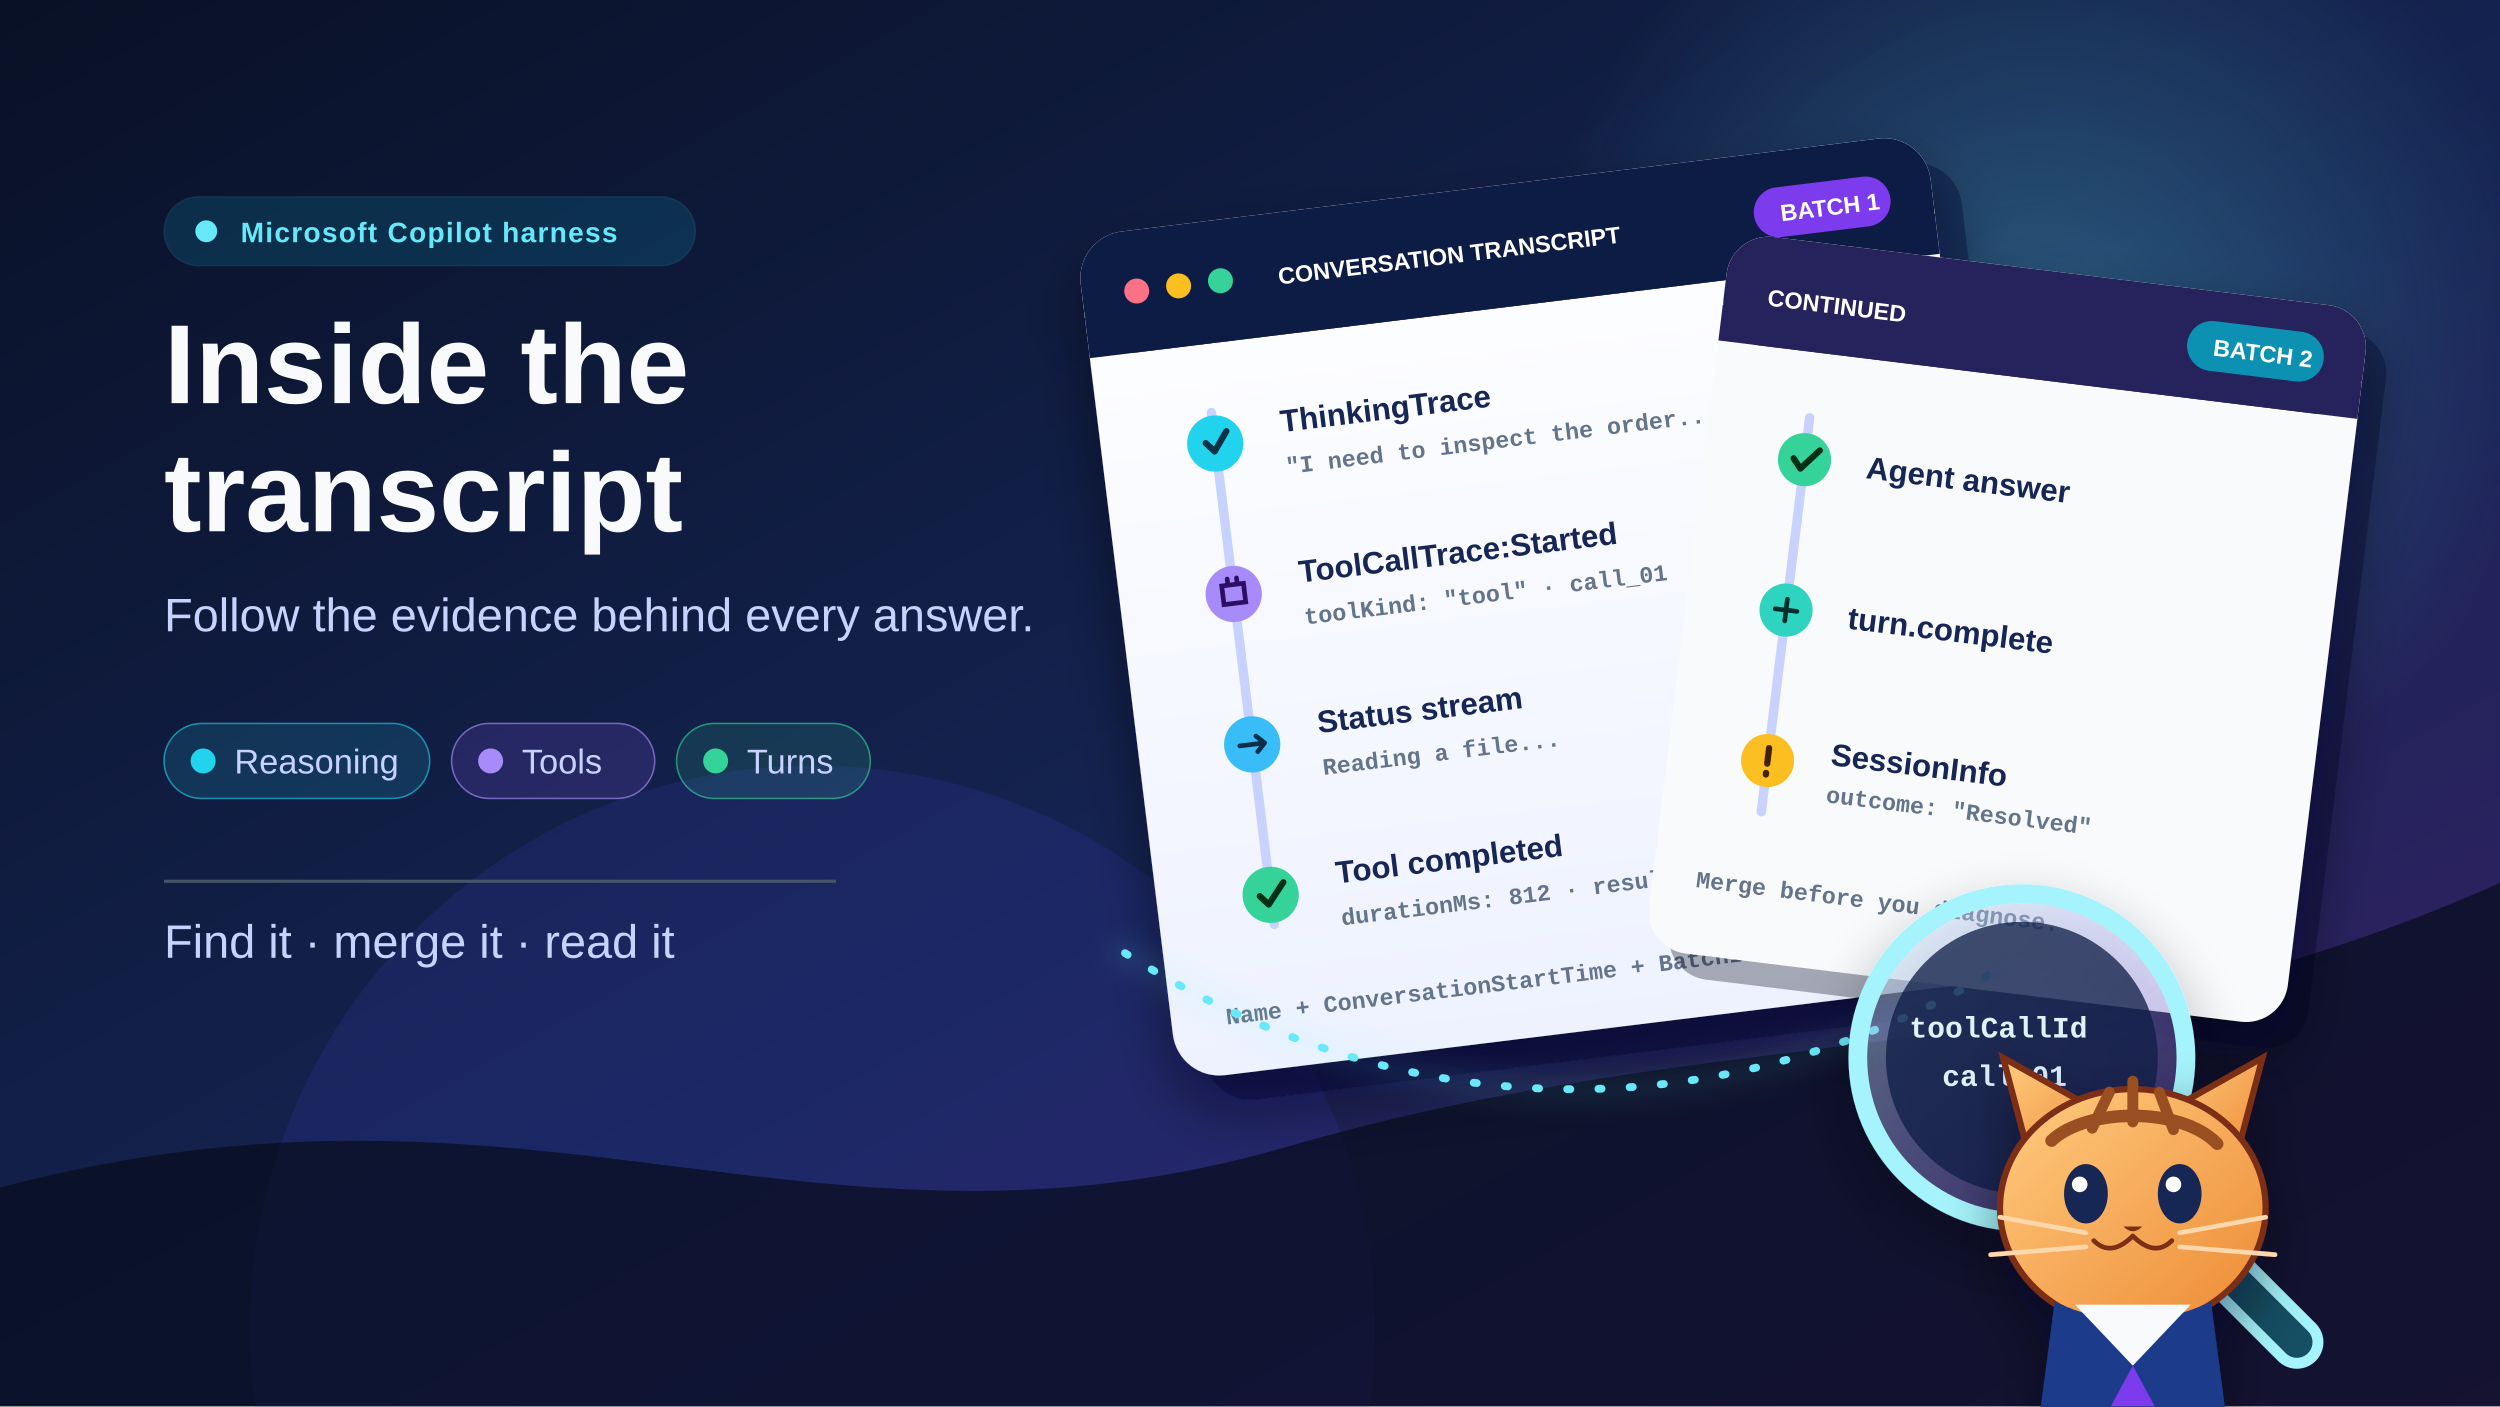
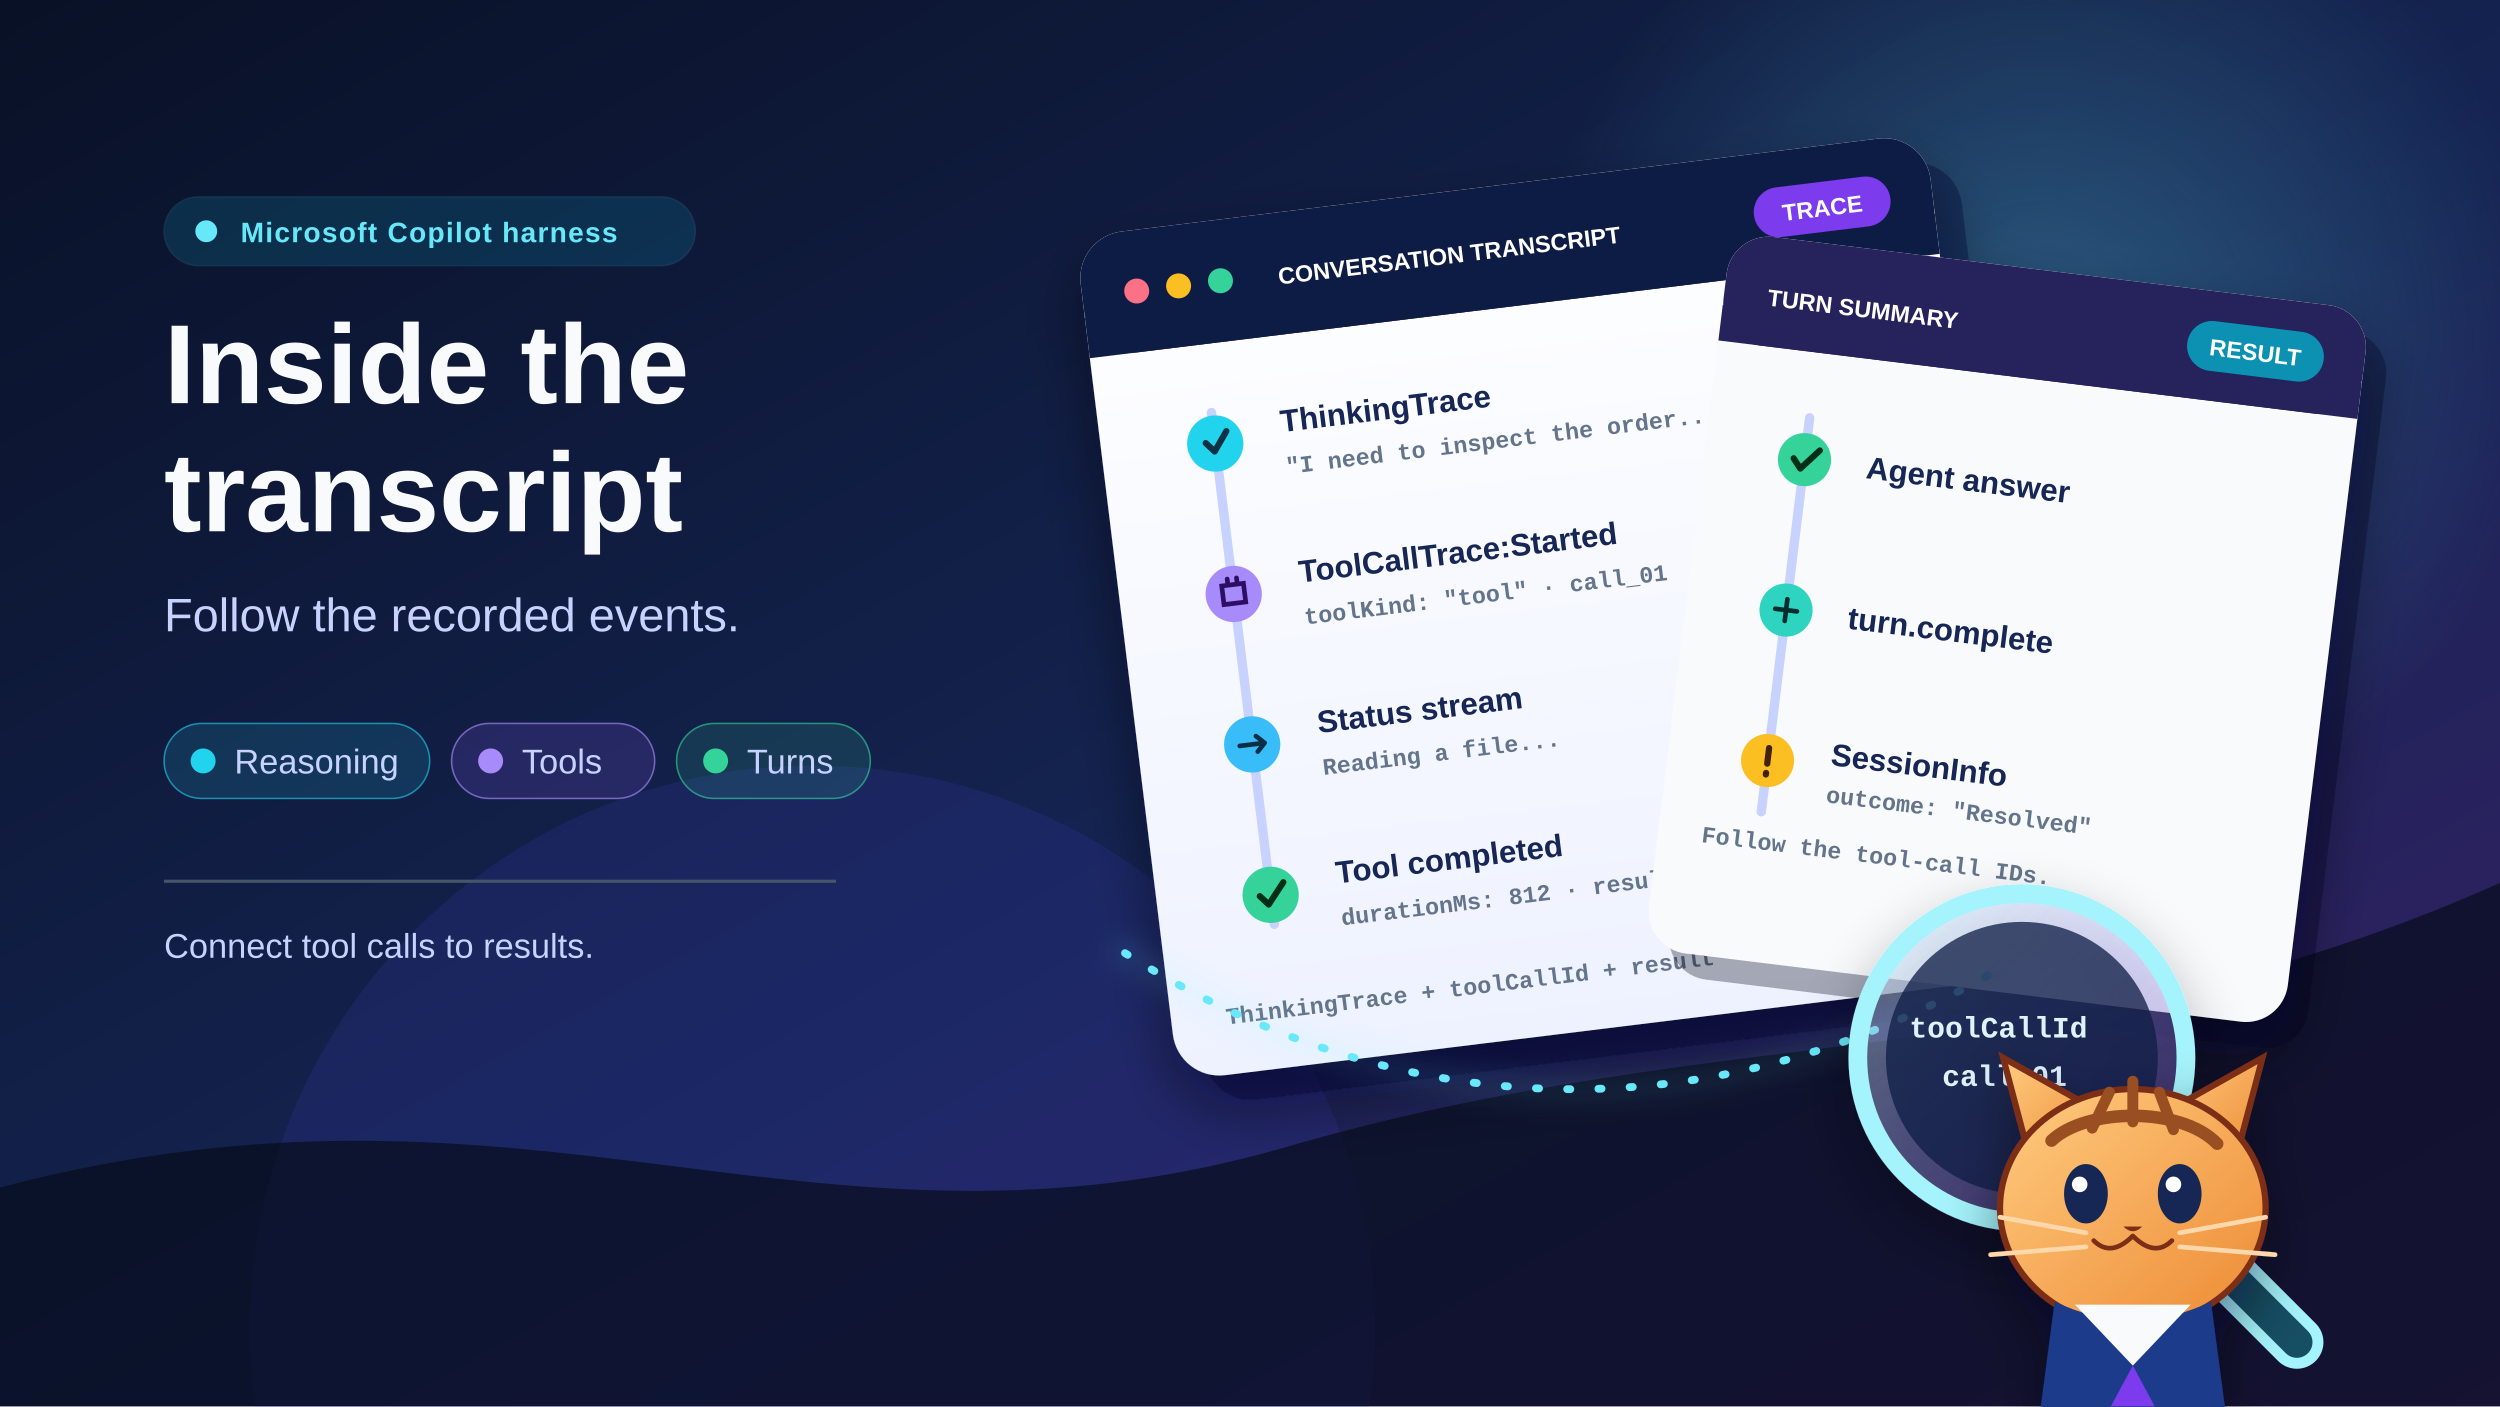
<svg xmlns="http://www.w3.org/2000/svg" width="1600" height="900" viewBox="0 0 1600 900" role="img" aria-labelledby="title desc">
  <defs>
    <linearGradient id="background" x1="0" y1="0" x2="1" y2="1">
      <stop offset="0" stop-color="#091126" />
      <stop offset="0.55" stop-color="#152453" />
      <stop offset="1" stop-color="#392067" />
    </linearGradient>
    <radialGradient id="glow" cx="50%" cy="50%" r="50%">
      <stop offset="0" stop-color="#67e8f9" stop-opacity="0.8" />
      <stop offset="1" stop-color="#67e8f9" stop-opacity="0" />
    </radialGradient>
    <linearGradient id="paper" x1="0" y1="0" x2="0" y2="1">
      <stop offset="0" stop-color="#ffffff" />
      <stop offset="1" stop-color="#eef2ff" />
    </linearGradient>
    <linearGradient id="lens" x1="0" y1="0" x2="1" y2="1">
      <stop offset="0" stop-color="#cffafe" stop-opacity="0.38" />
      <stop offset="1" stop-color="#8b5cf6" stop-opacity="0.24" />
    </linearGradient>
    <linearGradient id="cat" x1="0" y1="0" x2="1" y2="1">
      <stop offset="0" stop-color="#ffcc80" />
      <stop offset="1" stop-color="#ed8a34" />
    </linearGradient>
    <filter id="shadow" x="-30%" y="-30%" width="160%" height="180%">
      <feDropShadow dx="0" dy="18" stdDeviation="18" flood-color="#030712" flood-opacity="0.45" />
    </filter>
    <filter id="softGlow" x="-100%" y="-100%" width="300%" height="300%">
      <feGaussianBlur stdDeviation="9" result="blur" />
      <feMerge>
        <feMergeNode in="blur" />
        <feMergeNode in="SourceGraphic" />
      </feMerge>
    </filter>
    <style>
      .eyebrow { font: 700 24px "Segoe UI", Arial, sans-serif; letter-spacing: 4px; fill: #67e8f9; }
      .badge { font: 700 18px "Segoe UI", Arial, sans-serif; letter-spacing: 0.8px; fill: #67e8f9; }
      .headline { font: 750 72px "Segoe UI", Arial, sans-serif; fill: #f8fafc; }
      .subhead { font: 400 30px "Segoe UI", Arial, sans-serif; fill: #c7d2fe; }
      .chip { font: 500 22px "Segoe UI", Arial, sans-serif; fill: #c7d2fe; }
      .event { font: 700 20px "Segoe UI", Arial, sans-serif; fill: #172554; }
      .detail { font: 600 15px Consolas, "Courier New", monospace; fill: #64748b; }
      .batch { font: 700 15px "Segoe UI", Arial, sans-serif; fill: #ffffff; }
      .lensText { font: 700 19px Consolas, "Courier New", monospace; fill: #e0f2fe; }
    </style>
  </defs>
  <rect width="1600" height="900" fill="url(#background)" />
  <circle cx="1305" cy="218" r="330" fill="url(#glow)" opacity="0.34" />
  <circle cx="520" cy="850" r="360" fill="#4f46e5" opacity="0.13" />
  <path d="M0 760 C340 670 520 820 820 735 C1110 650 1320 690 1600 565 V900 H0 Z" fill="#070d1d" opacity="0.72" />
  <g transform="translate(105 126)">
    <rect width="340" height="44" rx="22" fill="#0891b2" opacity="0.2" stroke="#67e8f9" stroke-opacity="0.55" />
    <circle cx="27" cy="22" r="7" fill="#67e8f9" />
    <text x="49" y="29" class="badge">Microsoft Copilot harness</text>
    <text x="0" y="132" class="headline">Inside the</text>
    <text x="0" y="214" class="headline">transcript</text>
-     <text x="0" y="278" class="subhead">Follow the evidence behind every answer.</text>
+     <text x="0" y="278" class="subhead">Follow the recorded events.</text>
    <g transform="translate(0 337)">
      <rect width="170" height="48" rx="24" fill="#22d3ee" fill-opacity="0.14" stroke="#22d3ee" stroke-opacity="0.6" />
      <circle cx="25" cy="24" r="8" fill="#22d3ee" />
      <text x="45" y="32" class="chip">Reasoning</text>
      <rect x="184" width="130" height="48" rx="24" fill="#8b5cf6" fill-opacity="0.17" stroke="#a78bfa" stroke-opacity="0.65" />
      <circle cx="209" cy="24" r="8" fill="#a78bfa" />
      <text x="229" y="32" class="chip">Tools</text>
      <rect x="328" width="124" height="48" rx="24" fill="#34d399" fill-opacity="0.14" stroke="#34d399" stroke-opacity="0.62" />
      <circle cx="353" cy="24" r="8" fill="#34d399" />
      <text x="373" y="32" class="chip">Turns</text>
    </g>
    <path d="M0 438 H430" stroke="#475569" stroke-width="2" />
-     <text x="0" y="487" class="subhead" font-size="22">Find it  ·  merge it  ·  read it</text>
+     <text x="0" y="487" class="chip">Connect tool calls to results.</text>
  </g>
  <g filter="url(#shadow)">
    <g transform="translate(720 115) rotate(-7 285 280)">
      <rect x="18" y="18" width="548" height="544" rx="30" fill="#0b1224" opacity="0.35" />
      <rect width="548" height="544" rx="30" fill="url(#paper)" />
      <rect width="548" height="78" rx="30" fill="#111c45" />
      <path d="M0 52 H548 V78 H0 Z" fill="#111c45" />
      <circle cx="35" cy="39" r="8" fill="#fb7185" />
      <circle cx="62" cy="39" r="8" fill="#fbbf24" />
      <circle cx="89" cy="39" r="8" fill="#34d399" />
      <text x="126" y="46" class="batch">CONVERSATION TRANSCRIPT</text>
      <rect x="433" y="23" width="88" height="32" rx="16" fill="#7c3aed" />
-       <text x="450" y="45" class="batch">BATCH 1</text>
+       <text x="477" y="45" text-anchor="middle" class="batch">TRACE</text>
      <line x1="73" y1="122" x2="73" y2="452" stroke="#c7d2fe" stroke-width="6" stroke-linecap="round" />
      <g transform="translate(73 142)">
        <circle r="18" fill="#22d3ee" />
        <path d="M-6 -1 L-1 5 L8 -7" fill="none" stroke="#083344" stroke-width="4" stroke-linecap="round" stroke-linejoin="round" />
        <text x="43" y="-2" class="event">ThinkingTrace</text>
        <text x="43" y="25" class="detail">"I need to inspect the order..."</text>
      </g>
      <g transform="translate(73 239)">
        <circle r="18" fill="#a78bfa" />
        <path d="M-7 -6 H7 V6 H-7 Z M-3 -10 V-6 M3 -10 V-6" fill="none" stroke="#2e1065" stroke-width="3" stroke-linecap="round" />
        <text x="43" y="-2" class="event">ToolCallTrace:Started</text>
        <text x="43" y="25" class="detail">toolKind: "tool"  ·  call_01</text>
      </g>
      <g transform="translate(73 336)">
        <circle r="18" fill="#38bdf8" />
        <path d="M-8 0 H8 M3 -5 L8 0 L3 5" fill="none" stroke="#082f49" stroke-width="3" stroke-linecap="round" stroke-linejoin="round" />
        <text x="43" y="-2" class="event">Status stream</text>
        <text x="43" y="25" class="detail">Reading a file...</text>
      </g>
      <g transform="translate(73 433)">
        <circle r="18" fill="#34d399" />
        <path d="M-7 0 L-2 6 L9 -7" fill="none" stroke="#052e16" stroke-width="4" stroke-linecap="round" stroke-linejoin="round" />
        <text x="43" y="-2" class="event">Tool completed</text>
        <text x="43" y="25" class="detail">durationMs: 812  ·  result</text>
      </g>
      <path d="M404 505 H492" stroke="#cbd5e1" stroke-width="3" stroke-linecap="round" />
-       <text x="35" y="512" class="detail">Name + ConversationStartTime + BatchId</text>
+       <text x="35" y="512" class="detail">ThinkingTrace + toolCallId + result</text>
    </g>
    <g transform="translate(1078 172) rotate(7 208 236)">
      <rect x="15" y="15" width="412" height="462" rx="27" fill="#020617" opacity="0.32" />
      <rect width="412" height="462" rx="27" fill="#f8fafc" />
      <rect width="412" height="70" rx="27" fill="#25205b" />
      <path d="M0 47 H412 V70 H0 Z" fill="#25205b" />
-       <text x="28" y="44" class="batch">CONTINUED</text>
+       <text x="28" y="44" class="batch">TURN SUMMARY</text>
      <rect x="298" y="19" width="88" height="32" rx="16" fill="#0891b2" />
-       <text x="315" y="41" class="batch">BATCH 2</text>
+       <text x="342" y="41" text-anchor="middle" class="batch">RESULT</text>
      <line x1="64" y1="112" x2="64" y2="366" stroke="#c7d2fe" stroke-width="6" stroke-linecap="round" />
      <g transform="translate(64 139)">
        <circle r="17" fill="#34d399" />
        <path d="M-7 0 L-2 6 L9 -7" fill="none" stroke="#052e16" stroke-width="4" stroke-linecap="round" stroke-linejoin="round" />
        <text x="40" y="7" class="event">Agent answer</text>
      </g>
      <g transform="translate(64 236)">
        <circle r="17" fill="#2dd4bf" />
        <path d="M-7 0 H7 M0 -7 V7" fill="none" stroke="#042f2e" stroke-width="3" stroke-linecap="round" />
        <text x="40" y="7" class="event">turn.complete</text>
      </g>
      <g transform="translate(64 333)">
        <circle r="17" fill="#fbbf24" />
        <path d="M0 -8 V2 M0 8 V9" fill="none" stroke="#422006" stroke-width="4" stroke-linecap="round" />
        <text x="40" y="-2" class="event">SessionInfo</text>
        <text x="40" y="22" class="detail">outcome: "Resolved"</text>
      </g>
-       <text x="28" y="419" class="detail">Merge before you diagnose.</text>
+       <text x="28" y="390" class="detail">Follow the tool-call IDs.</text>
    </g>
  </g>
  <path d="M720 610 C890 718 1090 730 1278 621" fill="none" stroke="#67e8f9" stroke-width="5" stroke-linecap="round" stroke-dasharray="2 18" filter="url(#softGlow)" />
  <g transform="translate(1140 557)">
    <circle cx="154" cy="120" r="105" fill="url(#lens)" stroke="#a5f3fc" stroke-width="12" filter="url(#shadow)" />
    <circle cx="154" cy="120" r="87" fill="#0f1d46" fill-opacity="0.76" />
    <text x="82" y="107" class="lensText">toolCallId</text>
    <text x="103" y="138" class="lensText">call_01</text>
    <path d="M226 198 L330 302" stroke="#a5f3fc" stroke-width="34" stroke-linecap="round" />
    <path d="M226 198 L330 302" stroke="#164e63" stroke-width="20" stroke-linecap="round" />
  </g>
  <g transform="translate(1270 669)" filter="url(#shadow)">
    <path d="M30 76 L12 8 L78 45 Z" fill="url(#cat)" stroke="#7c2d12" stroke-width="4" />
    <path d="M160 76 L178 8 L112 45 Z" fill="url(#cat)" stroke="#7c2d12" stroke-width="4" />
    <ellipse cx="95" cy="104" rx="85" ry="76" fill="url(#cat)" stroke="#7c2d12" stroke-width="4" />
    <path d="M43 61 C65 40 126 39 149 63" fill="none" stroke="#9a4f20" stroke-width="8" stroke-linecap="round" />
    <path d="M69 53 L80 30 M95 49 V23 M121 54 L112 30" stroke="#9a4f20" stroke-width="7" stroke-linecap="round" />
    <ellipse cx="65" cy="95" rx="14" ry="19" fill="#172554" />
    <ellipse cx="125" cy="95" rx="14" ry="19" fill="#172554" />
    <circle cx="61" cy="89" r="5" fill="#ffffff" />
    <circle cx="121" cy="89" r="5" fill="#ffffff" />
    <path d="M89 116 Q95 122 101 116" fill="#7c2d12" />
    <path d="M95 122 Q81 136 70 125 M95 122 Q109 136 120 125" fill="none" stroke="#7c2d12" stroke-width="3" stroke-linecap="round" />
    <path d="M65 120 L10 110 M65 129 L4 134 M125 120 L180 110 M125 129 L186 134" stroke="#fed7aa" stroke-width="3" stroke-linecap="round" />
    <path d="M45 164 Q95 188 145 164 L154 232 H36 Z" fill="#1e3a8a" />
    <path d="M58 166 L95 205 L132 166" fill="#f8fafc" />
    <path d="M95 205 L81 231 H109 Z" fill="#7c3aed" />
  </g>
</svg>
